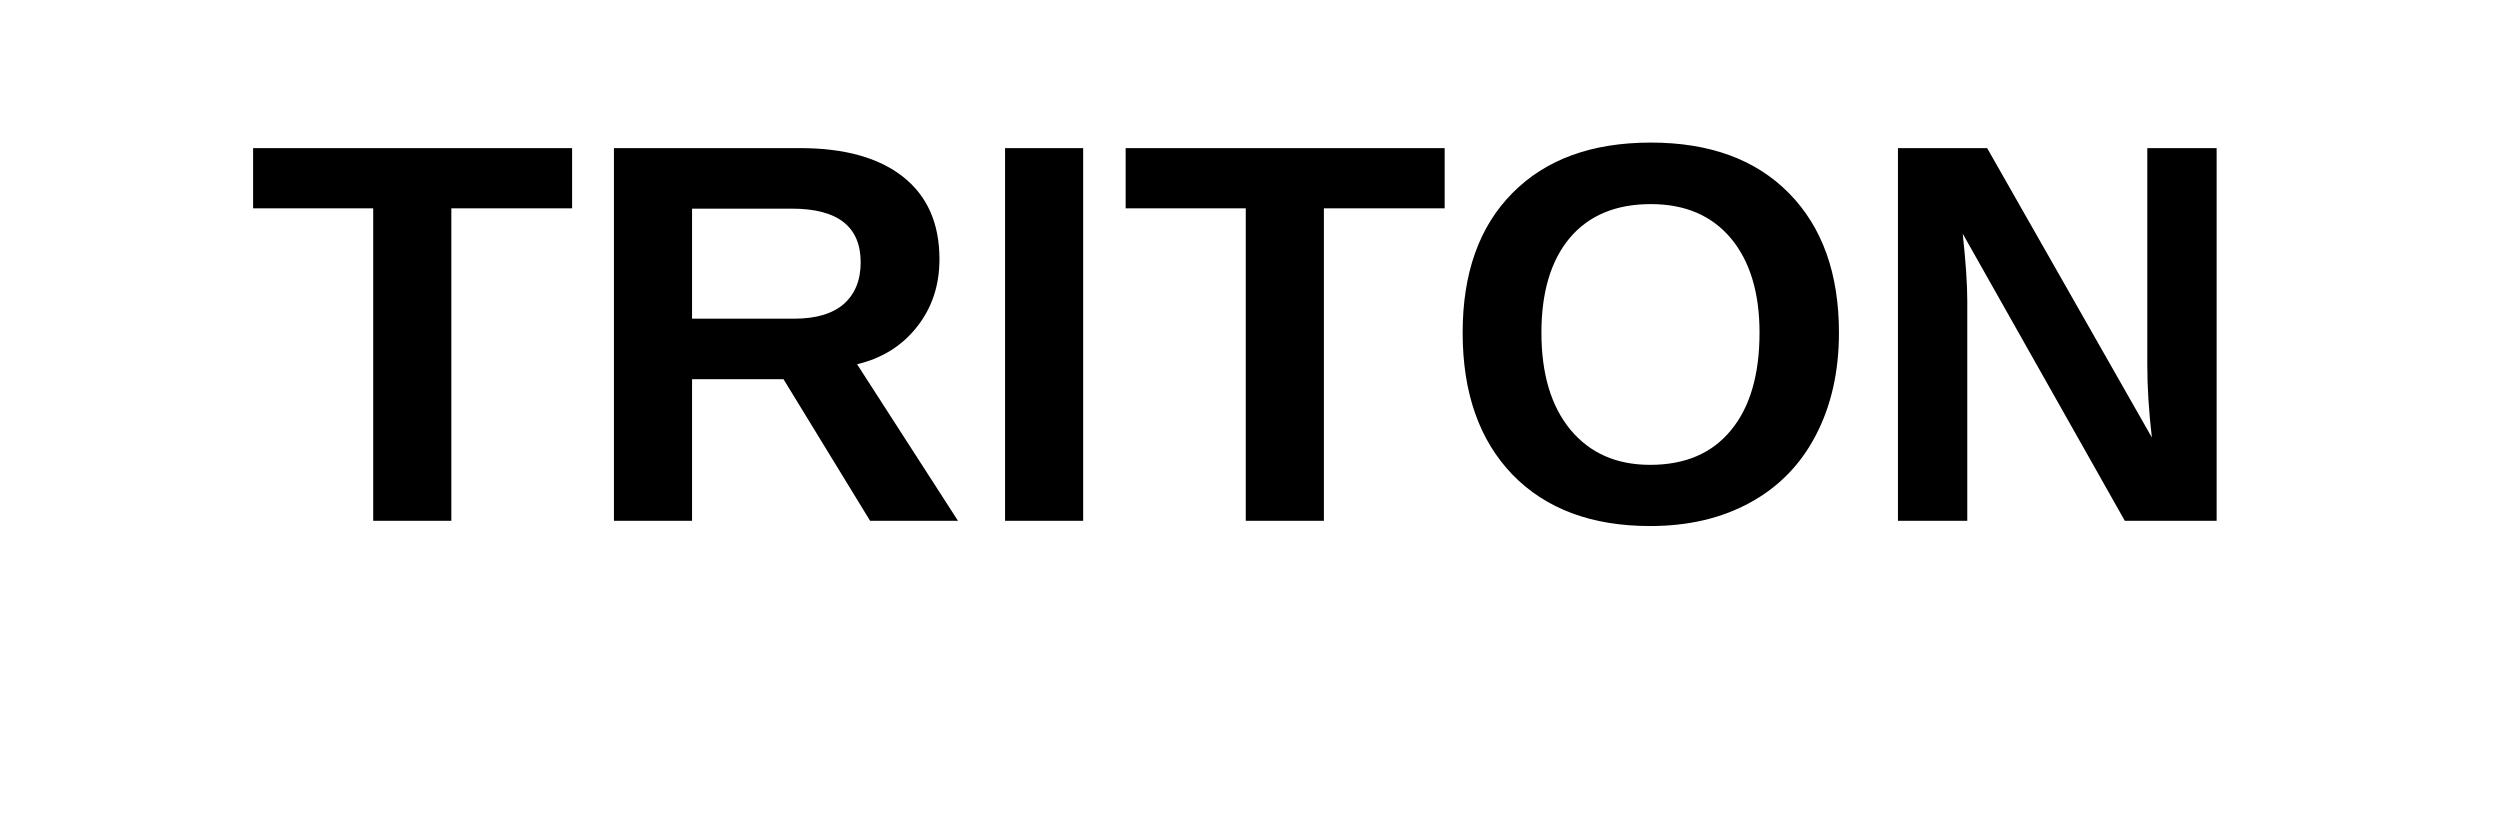
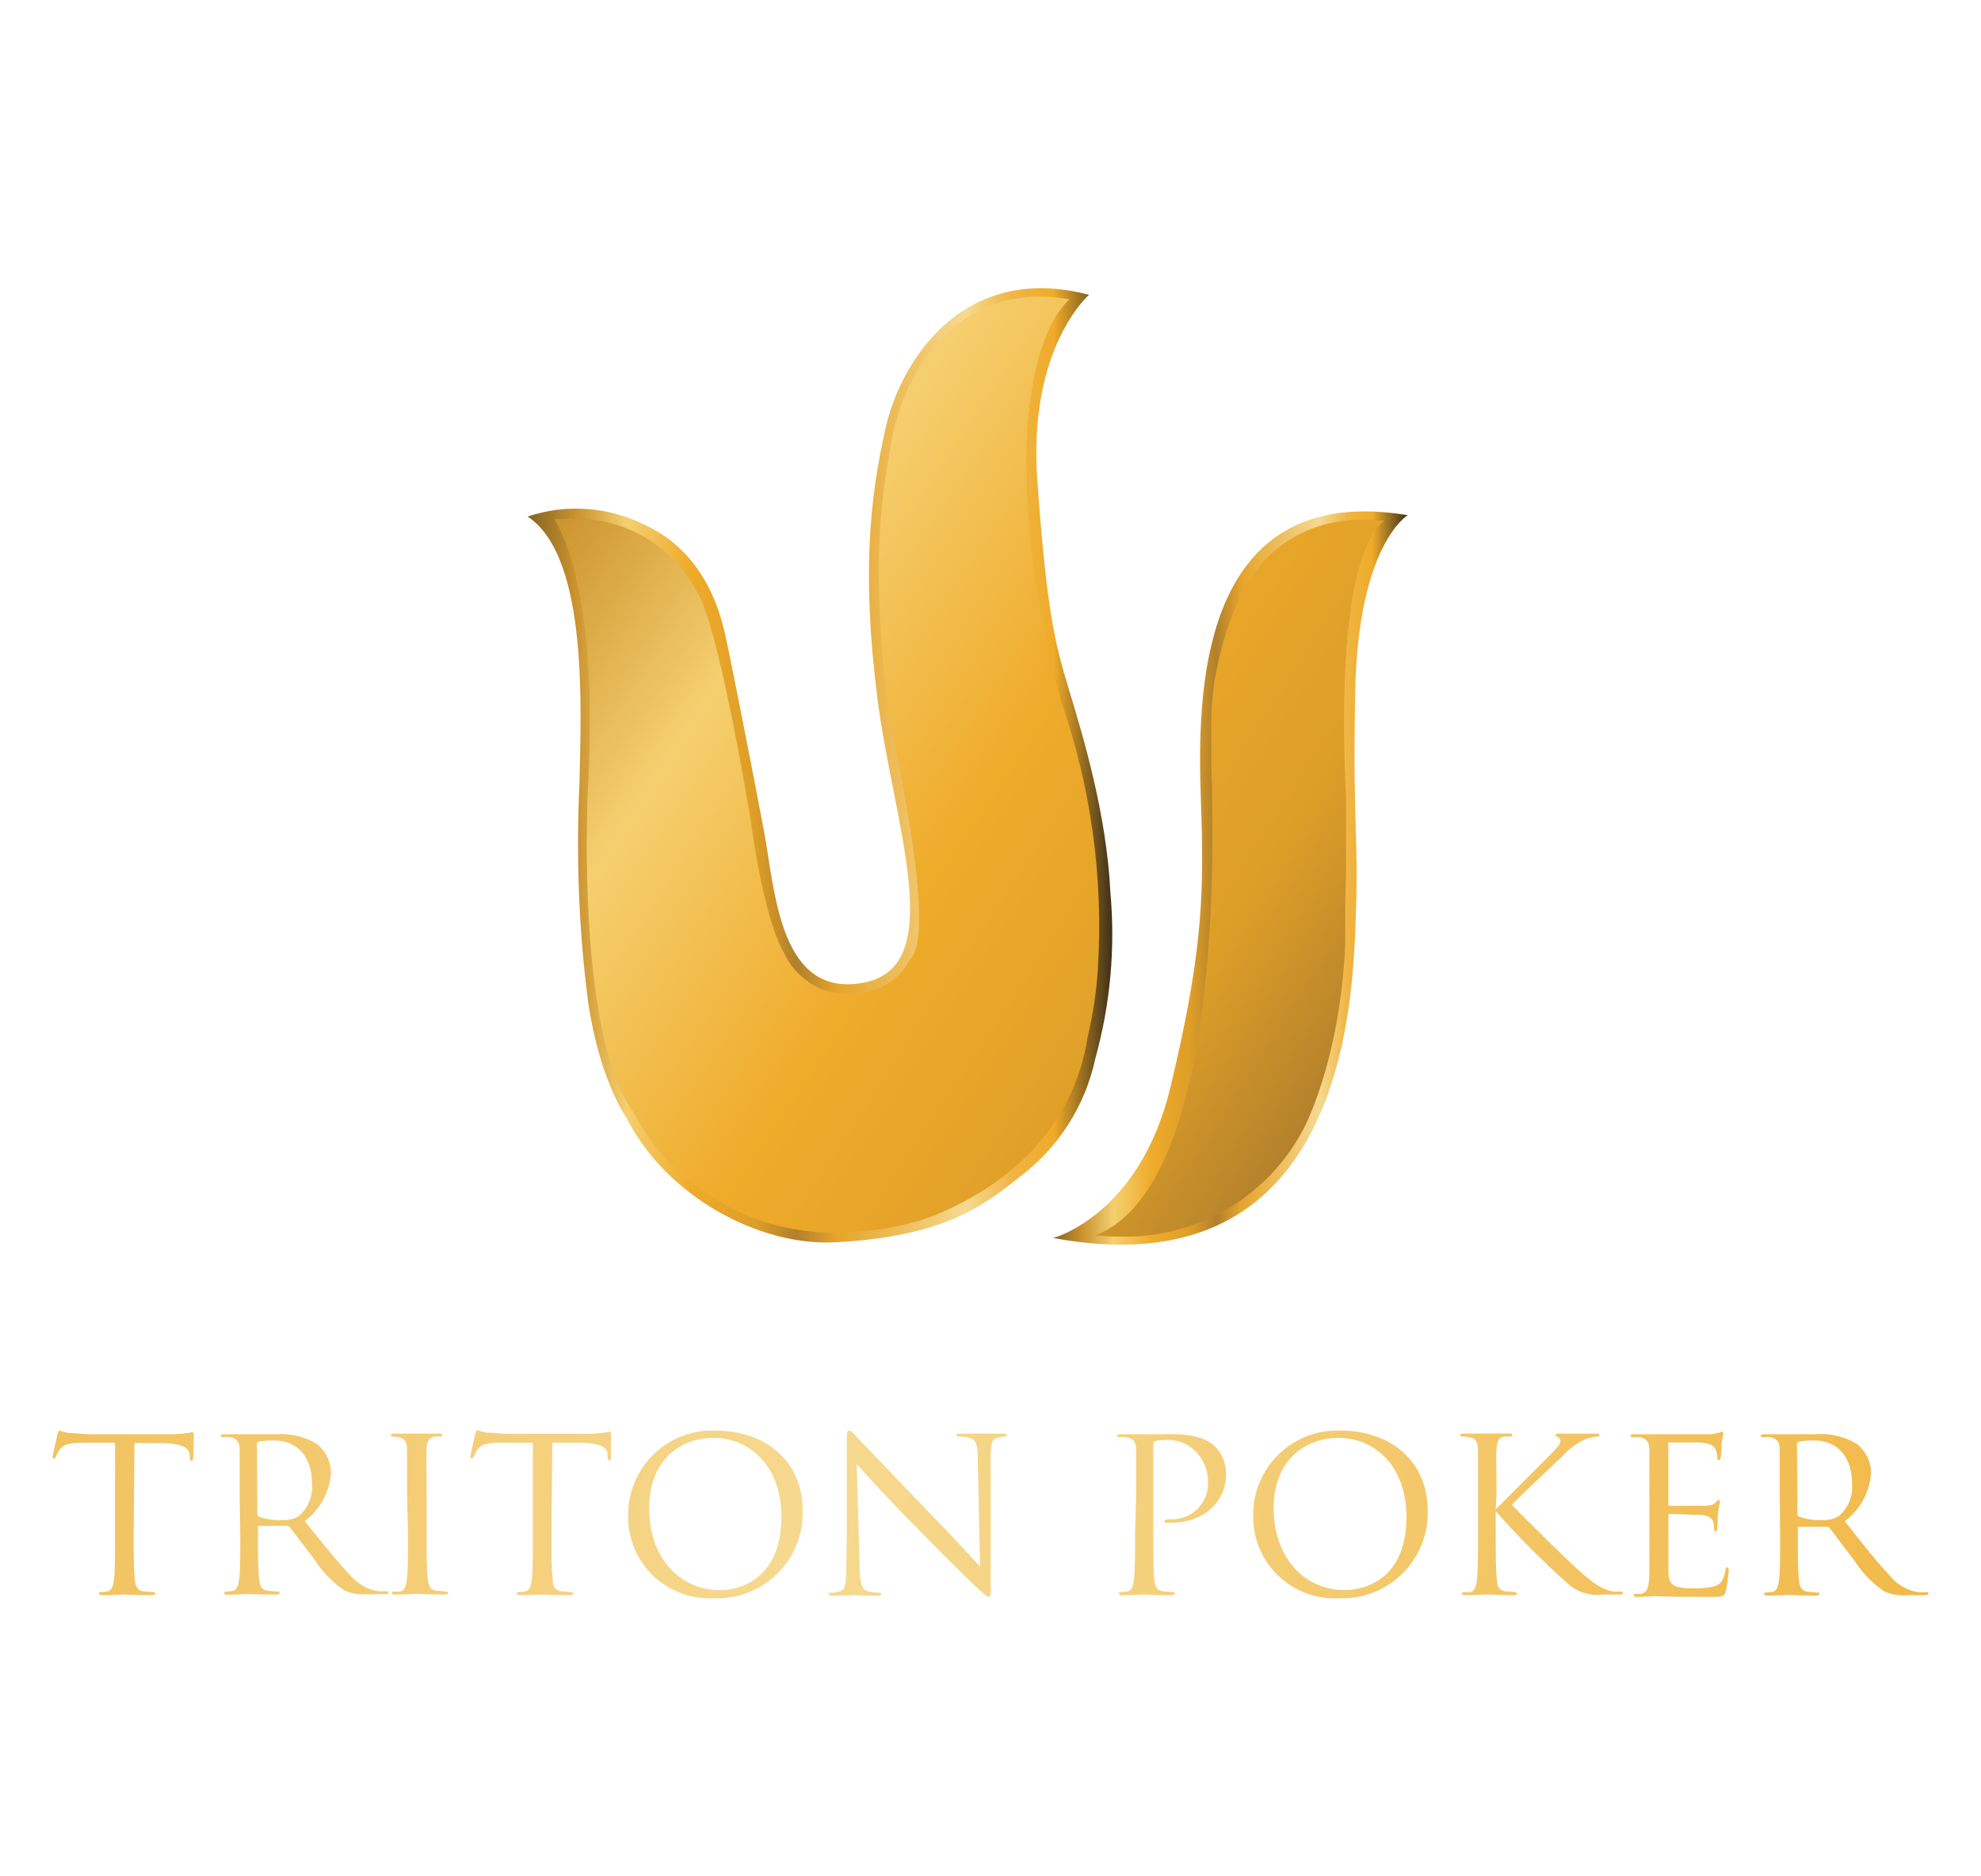
- <svg xmlns="http://www.w3.org/2000/svg" viewBox="0 0 120 40">
-   <text x="60" y="25" font-size="26" font-weight="bold" fill="currentColor" text-anchor="middle" font-family="Arial, sans-serif">TRITON</text>
+ <svg xmlns="http://www.w3.org/2000/svg" xmlns:xlink="http://www.w3.org/1999/xlink" id="Layer_1" data-name="Layer 1" viewBox="0 0 633.6 600">
+   <defs>
+     <style>
+       .cls-1 {
+         fill: url(#linear-gradient-8);
+       }
+ 
+       .cls-2 {
+         fill: url(#linear-gradient-7);
+       }
+ 
+       .cls-3 {
+         fill: url(#linear-gradient-5);
+       }
+ 
+       .cls-4 {
+         fill: url(#linear-gradient-6);
+       }
+ 
+       .cls-5 {
+         fill: url(#linear-gradient-9);
+       }
+ 
+       .cls-6 {
+         fill: url(#linear-gradient-4);
+       }
+ 
+       .cls-7 {
+         fill: url(#linear-gradient-3);
+       }
+ 
+       .cls-8 {
+         fill: url(#linear-gradient-2);
+       }
+ 
+       .cls-9 {
+         fill: url(#linear-gradient);
+       }
+ 
+       .cls-10 {
+         fill: url(#linear-gradient-10);
+       }
+ 
+       .cls-11 {
+         fill: url(#linear-gradient-11);
+       }
+ 
+       .cls-12 {
+         fill: url(#linear-gradient-12);
+       }
+ 
+       .cls-13 {
+         fill: url(#linear-gradient-13);
+       }
+ 
+       .cls-14 {
+         fill: url(#linear-gradient-14);
+       }
+ 
+       .cls-15 {
+         fill: url(#linear-gradient-15);
+       }
+ 
+       .cls-16 {
+         fill: url(#linear-gradient-16);
+       }
+     </style>
+     <linearGradient id="linear-gradient" x1="120.64" y1="-1542.07" x2="825.63" y2="-1997.85" gradientTransform="translate(0 -1406.7) scale(1 -1)" gradientUnits="userSpaceOnUse">
+       <stop offset="0" stop-color="#846226" />
+       <stop offset=".08" stop-color="#ca912c" />
+       <stop offset=".17" stop-color="#f5cf6f" />
+       <stop offset=".28" stop-color="#efab2a" />
+       <stop offset=".39" stop-color="#dd9e28" />
+       <stop offset=".46" stop-color="#b2802c" />
+       <stop offset=".53" stop-color="#e6a42c" />
+       <stop offset=".75" stop-color="#f6d990" />
+       <stop offset=".83" stop-color="#f0b543" />
+       <stop offset=".9" stop-color="#efab2a" />
+       <stop offset="1" stop-color="#3e2f18" />
+     </linearGradient>
+     <linearGradient id="linear-gradient-2" x1="768.95" y1="-1986.23" x2="-112.8" y2="-1869.81" gradientTransform="translate(0 -1406.7) scale(1 -1)" gradientUnits="userSpaceOnUse">
+       <stop offset="0" stop-color="#efab2a" />
+       <stop offset=".58" stop-color="#f6d990" />
+       <stop offset="1" stop-color="#f0b543" />
+     </linearGradient>
+     <linearGradient id="linear-gradient-3" x1="769.5" y1="-1981.91" x2="-112.21" y2="-1865.54" xlink:href="#linear-gradient-2" />
+     <linearGradient id="linear-gradient-4" x1="770.4" y1="-1975.16" x2="-111.31" y2="-1858.75" xlink:href="#linear-gradient-2" />
+     <linearGradient id="linear-gradient-5" x1="771.23" y1="-1968.84" x2="-110.48" y2="-1852.43" xlink:href="#linear-gradient-2" />
+     <linearGradient id="linear-gradient-6" x1="772.01" y1="-1962.95" x2="-109.7" y2="-1846.58" xlink:href="#linear-gradient-2" />
+     <linearGradient id="linear-gradient-7" x1="773.14" y1="-1954.57" x2="-108.61" y2="-1838.16" xlink:href="#linear-gradient-2" />
+     <linearGradient id="linear-gradient-8" x1="774.4" y1="-1944.9" x2="-107.31" y2="-1828.49" xlink:href="#linear-gradient-2" />
+     <linearGradient id="linear-gradient-9" x1="775.45" y1="-1937.04" x2="-106.3" y2="-1820.62" xlink:href="#linear-gradient-2" />
+     <linearGradient id="linear-gradient-10" x1="776.51" y1="-1929.03" x2="-105.24" y2="-1812.66" xlink:href="#linear-gradient-2" />
+     <linearGradient id="linear-gradient-11" x1="777.32" y1="-1922.84" x2="-104.43" y2="-1806.43" xlink:href="#linear-gradient-2" />
+     <linearGradient id="linear-gradient-12" x1="777.93" y1="-1918.17" x2="-103.78" y2="-1801.76" xlink:href="#linear-gradient-2" />
+     <linearGradient id="linear-gradient-13" x1="336.86" y1="-1687.59" x2="450.25" y2="-1687.59" xlink:href="#linear-gradient" />
+     <linearGradient id="linear-gradient-14" x1="-708" y1="655.34" x2="-703.8" y2="655.34" gradientTransform="translate(185126.6 -32195.62) rotate(32.88) scale(194.66)" xlink:href="#linear-gradient" />
+     <linearGradient id="linear-gradient-15" x1="168.74" y1="-1651.53" x2="355.75" y2="-1651.53" xlink:href="#linear-gradient" />
+     <linearGradient id="linear-gradient-16" x1="-708.13" y1="655.38" x2="-703.93" y2="655.38" gradientTransform="translate(188214.54 -32705.95) rotate(32.88) scale(197.9)" xlink:href="#linear-gradient" />
+   </defs>
+   <g id="Layer_2" data-name="Layer 2">
+     <g id="assets">
+       <path class="cls-9" d="M177.4,172.12c-.01-.1-.01-.2,0-.29-.63.17-.5.25,0,.29Z" />
+       <path class="cls-8" d="M42.76,490.49c0,6.55,0,11.97.38,14.82.21,1.97.63,3.49,2.73,3.78,1.01,0,2.56.25,3.19.25s.59,0,.59.42-.34.55-1.13.55c-3.91,0-8.4-.21-8.74-.21s-4.83.21-6.93.21c-.8,0-1.13,0-1.13-.55s0-.42.55-.42c.72-.02,1.44-.11,2.14-.25,1.43-.29,1.76-1.81,2.06-3.78.34-2.86.34-8.4.34-14.82v-28.94h-10.5c-4.2,0-6.09.55-7.22,2.18-.49.66-.9,1.38-1.22,2.14,0,.55-.42.67-.71.67s-.34.08-.34-.5,1.43-6.55,1.55-7.1.42-1.3.71-1.3c1,.39,2.04.65,3.11.8,2.06,0,4.79.38,5.63.38h26.79c1.69.02,3.37-.1,5.04-.38,1.05,0,1.72-.34,1.97-.34s.38.42.38.84c0,2.06-.21,6.76-.21,7.52s-.21.88-.5.88-.5,0-.59-1.18v-.71c-.21-2.06-1.93-3.65-8.74-3.78h-8.95l-.25,28.81Z" />
+       <path class="cls-7" d="M76.65,478.44v-14.78c0-2.18-.71-3.4-3.07-3.91-.8-.07-1.6-.07-2.39,0-.29,0-.59,0-.59-.38s.38-.55,1.13-.55h16.42c4.54-.34,9.08.7,13.02,2.98,2.84,2.16,4.56,5.47,4.7,9.03-.31,6.25-3.39,12.04-8.4,15.79,5.8,7.18,10.63,13.27,14.74,17.51,2.22,2.6,5.28,4.34,8.65,4.91.92.07,1.85.07,2.77,0,.34,0,.63,0,.63.42s-.42.55-1.68.55h-5c-2.6.24-5.23-.2-7.6-1.3-3.82-2.68-7.07-6.1-9.58-10.04-2.98-3.78-6.3-8.4-7.73-10.12-.22-.28-.57-.43-.92-.42h-8.74c-.34,0-.5,0-.5.55v1.64c0,6.55,0,11.97.38,14.82.21,1.97.63,3.49,2.77,3.78.97,0,2.52.25,3.19.25s.55,0,.55.42-.34.55-1.13.55c-3.91,0-8.4-.21-8.74-.21s-4.54.21-6.64.21c-.8,0-1.13,0-1.13-.55s0-.42.55-.42c.72-.02,1.44-.11,2.14-.25,1.43-.29,1.76-1.81,2.06-3.78.34-2.86.34-8.4.34-14.82l-.21-11.88ZM82.32,484.4c0,.34.2.64.5.8,2.39.83,4.91,1.21,7.43,1.09,1.87.1,3.72-.35,5.33-1.3,3.03-2.61,4.59-6.52,4.2-10.5,0-8.4-4.66-13.69-12.26-13.69-1.59-.04-3.18.1-4.75.42-.37.08-.62.42-.59.8l.13,22.38Z" />
+       <path class="cls-6" d="M130.19,478.44v-14.78c0-2.18-.84-3.49-2.39-3.82-.73-.18-1.48-.28-2.23-.29-.29,0-.55,0-.55-.38s.34-.55,1.13-.55h14.11c.76,0,1.13,0,1.13.55s-.29.38-.59.38c-.59-.04-1.18-.04-1.76,0-1.89.38-2.48,1.51-2.6,3.91s0,4.2,0,14.78v12.05c0,6.55,0,11.97.38,14.82.21,1.97.63,3.49,2.77,3.78.97,0,2.48.25,2.9.25s.84,0,.84.42-.29.55-1.05.55c-3.91,0-8.4-.21-8.82-.21s-4.79.21-6.93.21c-.8,0-1.13,0-1.13-.55s0-.42.76-.42c.61.07,1.23.07,1.85,0,1.43-.25,1.85-1.85,2.14-3.82.34-2.86.34-8.4.34-14.82l-.29-12.05Z" />
+       <path class="cls-3" d="M176.39,490.49c0,6.55,0,11.97.38,14.82,0,1.97.63,3.49,2.73,3.78,1.01,0,2.56.25,3.19.25s.59,0,.59.42-.34.55-1.13.55c-3.91,0-8.4-.21-8.74-.21s-4.83.21-6.93.21c-.8,0-1.13,0-1.13-.55s0-.42.55-.42c.72-.02,1.44-.11,2.14-.25,1.43-.29,1.76-1.81,2.06-3.78.34-2.86.34-8.4.34-14.82v-28.94h-10.5c-4.2,0-6.09.55-7.22,2.18-.49.66-.9,1.38-1.22,2.14,0,.55-.42.67-.71.67s-.34-.21-.34-.63,1.43-6.55,1.55-7.1.42-1.3.71-1.3c1,.39,2.04.65,3.11.8,2.06,0,4.79.38,5.63.38h26.58c1.69.02,3.37-.1,5.04-.38,1.05,0,1.72-.34,1.97-.34s.38.42.38.84v7.52c0,.76-.21.88-.5.88s-.5,0-.59-1.18v-.71c0-2.06-1.93-3.65-8.74-3.78h-8.95l-.25,28.94Z" />
+       <path class="cls-4" d="M200.91,484.4c.08-14.87,12.2-26.85,27.07-26.77.29,0,.57,0,.86.02,15.96,0,27.89,9.7,27.89,25.66.38,15.07-11.53,27.6-26.6,27.98-.57.01-1.14.01-1.71-.01-14.36.82-26.66-10.15-27.48-24.51-.05-.79-.05-1.58-.03-2.37ZM249.92,485.2c0-16.42-10.37-25.2-21.59-25.2s-20.7,7.52-20.7,22.51c0,15.96,9.91,26.21,22.72,26.21,6.34-.08,19.57-3.61,19.57-23.52Z" />
+       <path class="cls-2" d="M270.84,490.16v-29.1c0-2.65,0-3.4.8-3.4s1.76,1.51,2.48,2.18,11.63,12.18,22.55,23.48c7.01,7.22,14.74,15.58,16.8,17.85l-.76-34.77c0-4.45-.59-5.92-2.77-6.47-1.01-.24-2.03-.36-3.07-.38-.76,0-.97,0-.97-.46s.55-.46,1.39-.46h13.44c.76,0,1.26,0,1.26.46s-.29.42-.8.46l-1.81.29c-2.02.42-2.52,1.43-2.52,6.17v39.94c0,4.49,0,4.83-.63,4.83s-1.43-.76-5.17-4.2c-.8-.67-11-10.75-18.52-18.52-8.4-8.4-16.25-17.18-18.52-19.65l.92,32.76c0,5.63.84,7.39,2.77,7.94,1.15.29,2.34.43,3.53.42.38,0,.59,0,.59.42s-.42.55-1.3.55c-4.2,0-6.85-.21-7.52-.21s-3.61.21-6.8.21c-.71,0-1.13,0-1.13-.55s.21-.42.59-.42c.98.01,1.96-.13,2.9-.42,1.76-.46,2.14-2.44,2.14-8.65l.13-10.29Z" />
+       <path class="cls-1" d="M363.36,478.44v-14.78c0-2.18-.71-3.4-3.07-3.91-.8-.07-1.6-.07-2.39,0-.29,0-.59,0-.59-.38s.38-.55,1.13-.55h16.97c8.86,0,12.05,2.86,13.19,3.91,2.35,2.37,3.62,5.61,3.53,8.95,0,8.9-7.35,15.45-17.43,15.45-.49.04-.98.04-1.47,0-.38,0-.8,0-.8-.46s.42-.63,1.93-.63c6.35.28,11.73-4.63,12.01-10.98.01-.33.02-.66,0-.99.03-3.77-1.49-7.38-4.2-10-2.6-2.46-6.13-3.7-9.7-3.4-1.04-.04-2.07.09-3.07.38-.42,0-.55.63-.55,1.3v28.14c0,6.55,0,11.97.34,14.82.21,1.97.63,3.49,2.77,3.78,1.01,0,2.56.25,3.19.25s.55,0,.55.42-.34.55-1.13.55c-3.86,0-8.4-.21-8.69-.21s-4.7.21-6.8.21c-.8,0-1.13,0-1.13-.55s0-.42.55-.42c.72-.02,1.44-.11,2.14-.25,1.43-.29,1.76-1.81,2.06-3.78.34-2.86.34-8.4.34-14.82l.34-12.05Z" />
+       <path class="cls-5" d="M400.82,484.4c.08-14.87,12.2-26.85,27.07-26.77.29,0,.57,0,.86.02,15.96,0,27.89,9.7,27.89,25.66.38,15.07-11.53,27.6-26.6,27.98-.55.01-1.11.01-1.66,0-14.36.84-26.68-10.11-27.52-24.47-.05-.8-.06-1.61-.03-2.41ZM449.83,485.2c0-16.42-10.37-25.2-21.59-25.2s-20.87,7.48-20.87,22.47c0,15.96,9.95,26.21,22.72,26.21,6.68-.04,19.74-3.57,19.74-23.48Z" />
+       <path class="cls-10" d="M478.38,482.81c2.18-2.06,11.84-11.84,16.17-16.13,4.33-4.28,4.54-4.91,4.54-5.75,0-.59-.37-1.11-.92-1.3-.46,0-.63-.34-.63-.63s.42-.38,1.05-.38h11.72c1.13,0,1.22,0,1.22.46s0,.42-.8.46c-1.24.12-2.45.4-3.61.84-2.81,1.29-5.33,3.15-7.39,5.46-6.22,5.84-14.32,13.56-16.17,15.54,4.45,4.7,17.39,17.39,20.7,20.37,5.84,5.29,8.4,6.8,11.72,7.39.68.09,1.37.09,2.06,0,.55,0,1.01,0,1.01.5s-.29.46-1.09.46h-5.17c-4.01.53-8.05-.66-11.13-3.28-8.22-7.32-15.99-15.13-23.27-23.39v7.06c0,6.55,0,11.97.38,14.82,0,1.97.63,3.49,2.73,3.78l2.86.25c.63,0,.84.29.84.5s-.25.46-1.05.46c-3.91,0-8.4-.21-8.74-.21s-4.54.21-6.68.21c-.76,0-1.13,0-1.13-.46s0-.5.8-.5c.61.07,1.23.07,1.85,0,1.43-.25,1.85-1.85,2.14-3.82.34-2.86.34-8.4.34-14.82v-27.05c0-2.18-.88-3.49-2.44-3.82-.84-.19-1.7-.29-2.56-.29-.55,0-.76,0-.76-.38s.34-.55,1.13-.55h14.4c.76,0,1.13,0,1.13.46s0,.42-.8.46h-1.55c-1.93.21-2.48,1.55-2.65,3.95s0,4.2,0,14.78l-.25,4.54Z" />
+       <path class="cls-11" d="M527.52,478.44v-14.78c0-2.18-.71-3.4-3.07-3.91h-2.06c-.67,0-.92,0-.92-.38s.38-.55,1.13-.55h24.27c1.11-.05,2.21-.25,3.28-.59.22-.15.49-.24.76-.25,0,0,.29.25.29.59-.24,1.07-.43,2.15-.55,3.23,0,1.01,0,2.31-.29,4.2,0,.67-.29,1.13-.59,1.13s-.55-.34-.55-.88c0-.77-.12-1.54-.38-2.27-.5-1.55-1.97-2.23-5.08-2.52h-9.74c-.8,0-.42,0-.42.67v18.9c0,.46,0,.67.42.67h11.3c1.64,0,2.81-.34,3.53-1.18s.59-.67.88-.67.34,0,.34.55-.34,1.6-.59,3.82,0,3.7-.25,4.66,0,1.01-.5,1.01-.5-.55-.5-1.09c0-.64-.09-1.28-.29-1.89-.25-1.05-1.13-1.97-3.7-2.27-1.89,0-8.9-.34-10.12-.34-.25-.02-.48.16-.5.42,0,.01,0,.03,0,.04v17.72c0,2.81.59,4.2,2.35,5,1.91.53,3.9.74,5.88.63,2.15.07,4.29-.14,6.38-.63,2.27-.67,3.07-2.1,3.61-5.04,0-.76.29-1.05.63-1.05s.46.55.46,1.05-.59,5.17-.92,6.64-1.09,1.76-3.86,1.76h-10.33c-2.77,0-6.09-.21-8.86-.21-1.72,0-3.4.29-5.25.21-.8,0-1.13,0-1.13-.55s.34-.34.76-.42c.54.08,1.09.08,1.64,0,1.51-.34,2.44-1.3,2.56-6.43v-25.03Z" />
+       <path class="cls-12" d="M569.22,478.44v-14.78c0-2.18-.71-3.4-3.07-3.91-.8-.07-1.6-.07-2.39,0-.29,0-.59,0-.59-.38s.38-.55,1.13-.55h16.42c4.53-.35,9.05.69,12.98,2.98,2.86,2.14,4.61,5.46,4.75,9.03-.31,6.25-3.39,12.04-8.4,15.79,5.63,7.27,10.5,13.35,14.7,17.81,2.22,2.6,5.28,4.34,8.65,4.91.92.07,1.85.07,2.77,0,.34,0,.63,0,.63.42s-.42.55-1.68.55h-5.04c-2.6.24-5.23-.2-7.6-1.3-3.82-2.68-7.07-6.1-9.58-10.04-2.98-3.78-6.3-8.4-7.73-10.12-.22-.28-.57-.43-.92-.42h-8.74c-.34,0-.5,0-.5.55v1.64c0,6.55,0,11.97.38,14.82.21,1.97.63,3.49,2.77,3.78.97,0,2.52.25,3.19.25s.55,0,.55.42-.34.55-1.13.55c-3.91,0-8.4-.21-8.74-.21s-4.54.21-6.64.21c-.8,0-1.13,0-1.13-.55s0-.42.55-.42c.72-.02,1.44-.11,2.14-.25,1.43-.29,1.76-1.81,2.06-3.78.34-2.86.34-8.4.34-14.82l-.13-12.18ZM574.89,484.4c0,.34.2.64.5.8,2.39.83,4.91,1.21,7.43,1.09,1.87.1,3.72-.35,5.33-1.3,3.03-2.61,4.59-6.52,4.2-10.5,0-8.4-4.66-13.69-12.26-13.69-1.59-.04-3.18.1-4.75.42-.37.08-.62.42-.59.8l.13,22.38Z" />
+       <path class="cls-13" d="M450.25,164.81s-15.92,9.32-16.8,56.57c-.88,47.25,1.34,44.26,0,76.85-1.34,32.59-8.69,114.15-96.59,97.81,0,0,27.68-7.18,37.54-48.42,9.87-41.24,10.54-59.59,9.91-85-.63-25.41-7.94-110.11,65.93-97.81Z" />
+       <path class="cls-14" d="M435.13,166.28c-2.39.04-4.77.24-7.14.59-7.34,1.15-14.23,4.25-19.95,8.99-8.82,7.27-16,21.46-19.61,42-.77,5.3-1.1,10.65-1.01,16v10.58c.97,29.02,2.9,135.4-37.17,150.81,1.68,0,3.57.29,5.63.34h2.23c24,.69,46.39-12.05,58.04-33.05.59-.88,12.22-21.88,14.11-59.97v-11.3c0-5.17.29-10.75.25-17.09-.04-6.34,0-12.22,0-17.43v-1.6c0-3.74-4.79-74.54,12.26-88.61-1.47,0-3.44-.29-5.59-.29-.42,0-1.13.08-2.06.04Z" />
+       <path class="cls-15" d="M355.12,285.26c1.65,17.92.03,35.99-4.79,53.34-3.21,15.08-11.76,28.5-24.06,37.8-11.97,9.45-24.27,19.15-58.79,21-24.69,1.47-54.6-14.82-67.19-39.94,0,0-8.4-11.55-12.18-36.87-2.98-23.2-3.9-46.61-2.77-69.97.38-21.88,3.23-72.32-16.59-85.38,12.47-4.18,26.1-3.15,37.8,2.86,21.42,9.87,24.99,33.6,25.7,36.37s8.65,42.88,12.14,61.61c3.49,18.73,4.87,53.59,32.04,48.25,27.17-5.33,9.16-51.49,4.16-91.26s-2.35-63.96,2.65-86.09c5-22.13,25.2-53.17,65.09-42.67,0,0-19.61,16.8-16.55,59.42,3.07,42.63,5.75,52.5,10.21,67.19,4.45,14.7,11.93,39.56,13.14,64.34Z" />
+       <path class="cls-16" d="M351.13,309.78c1.83-29.09-2.21-58.26-11.88-85.76,0-.46-2.31-8.19-4.83-20.54-.92-4.54-1.93-9.66-2.77-15.24-2.43-14.53-3.57-29.24-3.4-43.97.5-20.58,4.87-40.32,13.86-48.55-3.21-.55-6.45-.83-9.7-.84-8.64-.07-17.08,2.53-24.19,7.43-6.78,4.93-12.34,11.36-16.25,18.77-3.82,7.48-6.36,15.54-7.52,23.85-2.56,14.11-3.67,28.45-3.32,42.79.28,14.34,1.39,28.66,3.32,42.88.76,3.4,15.66,68.03,6.59,76.43-3.78,7.06-11.33,11.27-19.32,10.79-2.52-.02-5.02-.31-7.48-.88-3.01-.96-5.76-2.59-8.06-4.75-2.34-2.04-4.2-4.58-5.42-7.43-.38-.59-6.17-9.32-10.75-43-.55-3.19-10.5-63.71-17.51-73.07-7.71-14.28-22.75-23.05-38.97-22.72-2.52,0-5.17.21-6.17,0,2.31,4.7,14.53,24.69,10.5,90.04,0,3.78-2.98,76.22,14.91,100.08,12.71,23.77,37.59,38.5,64.55,38.22,8.35-.01,16.67-1.11,24.74-3.28l2.69-.76c3.51-1.12,6.92-2.52,10.21-4.2,14.15-6.72,38.13-22.64,42.96-54.6,1.7-7.13,2.78-14.4,3.23-21.71Z" />
+     </g>
+   </g>
</svg>
